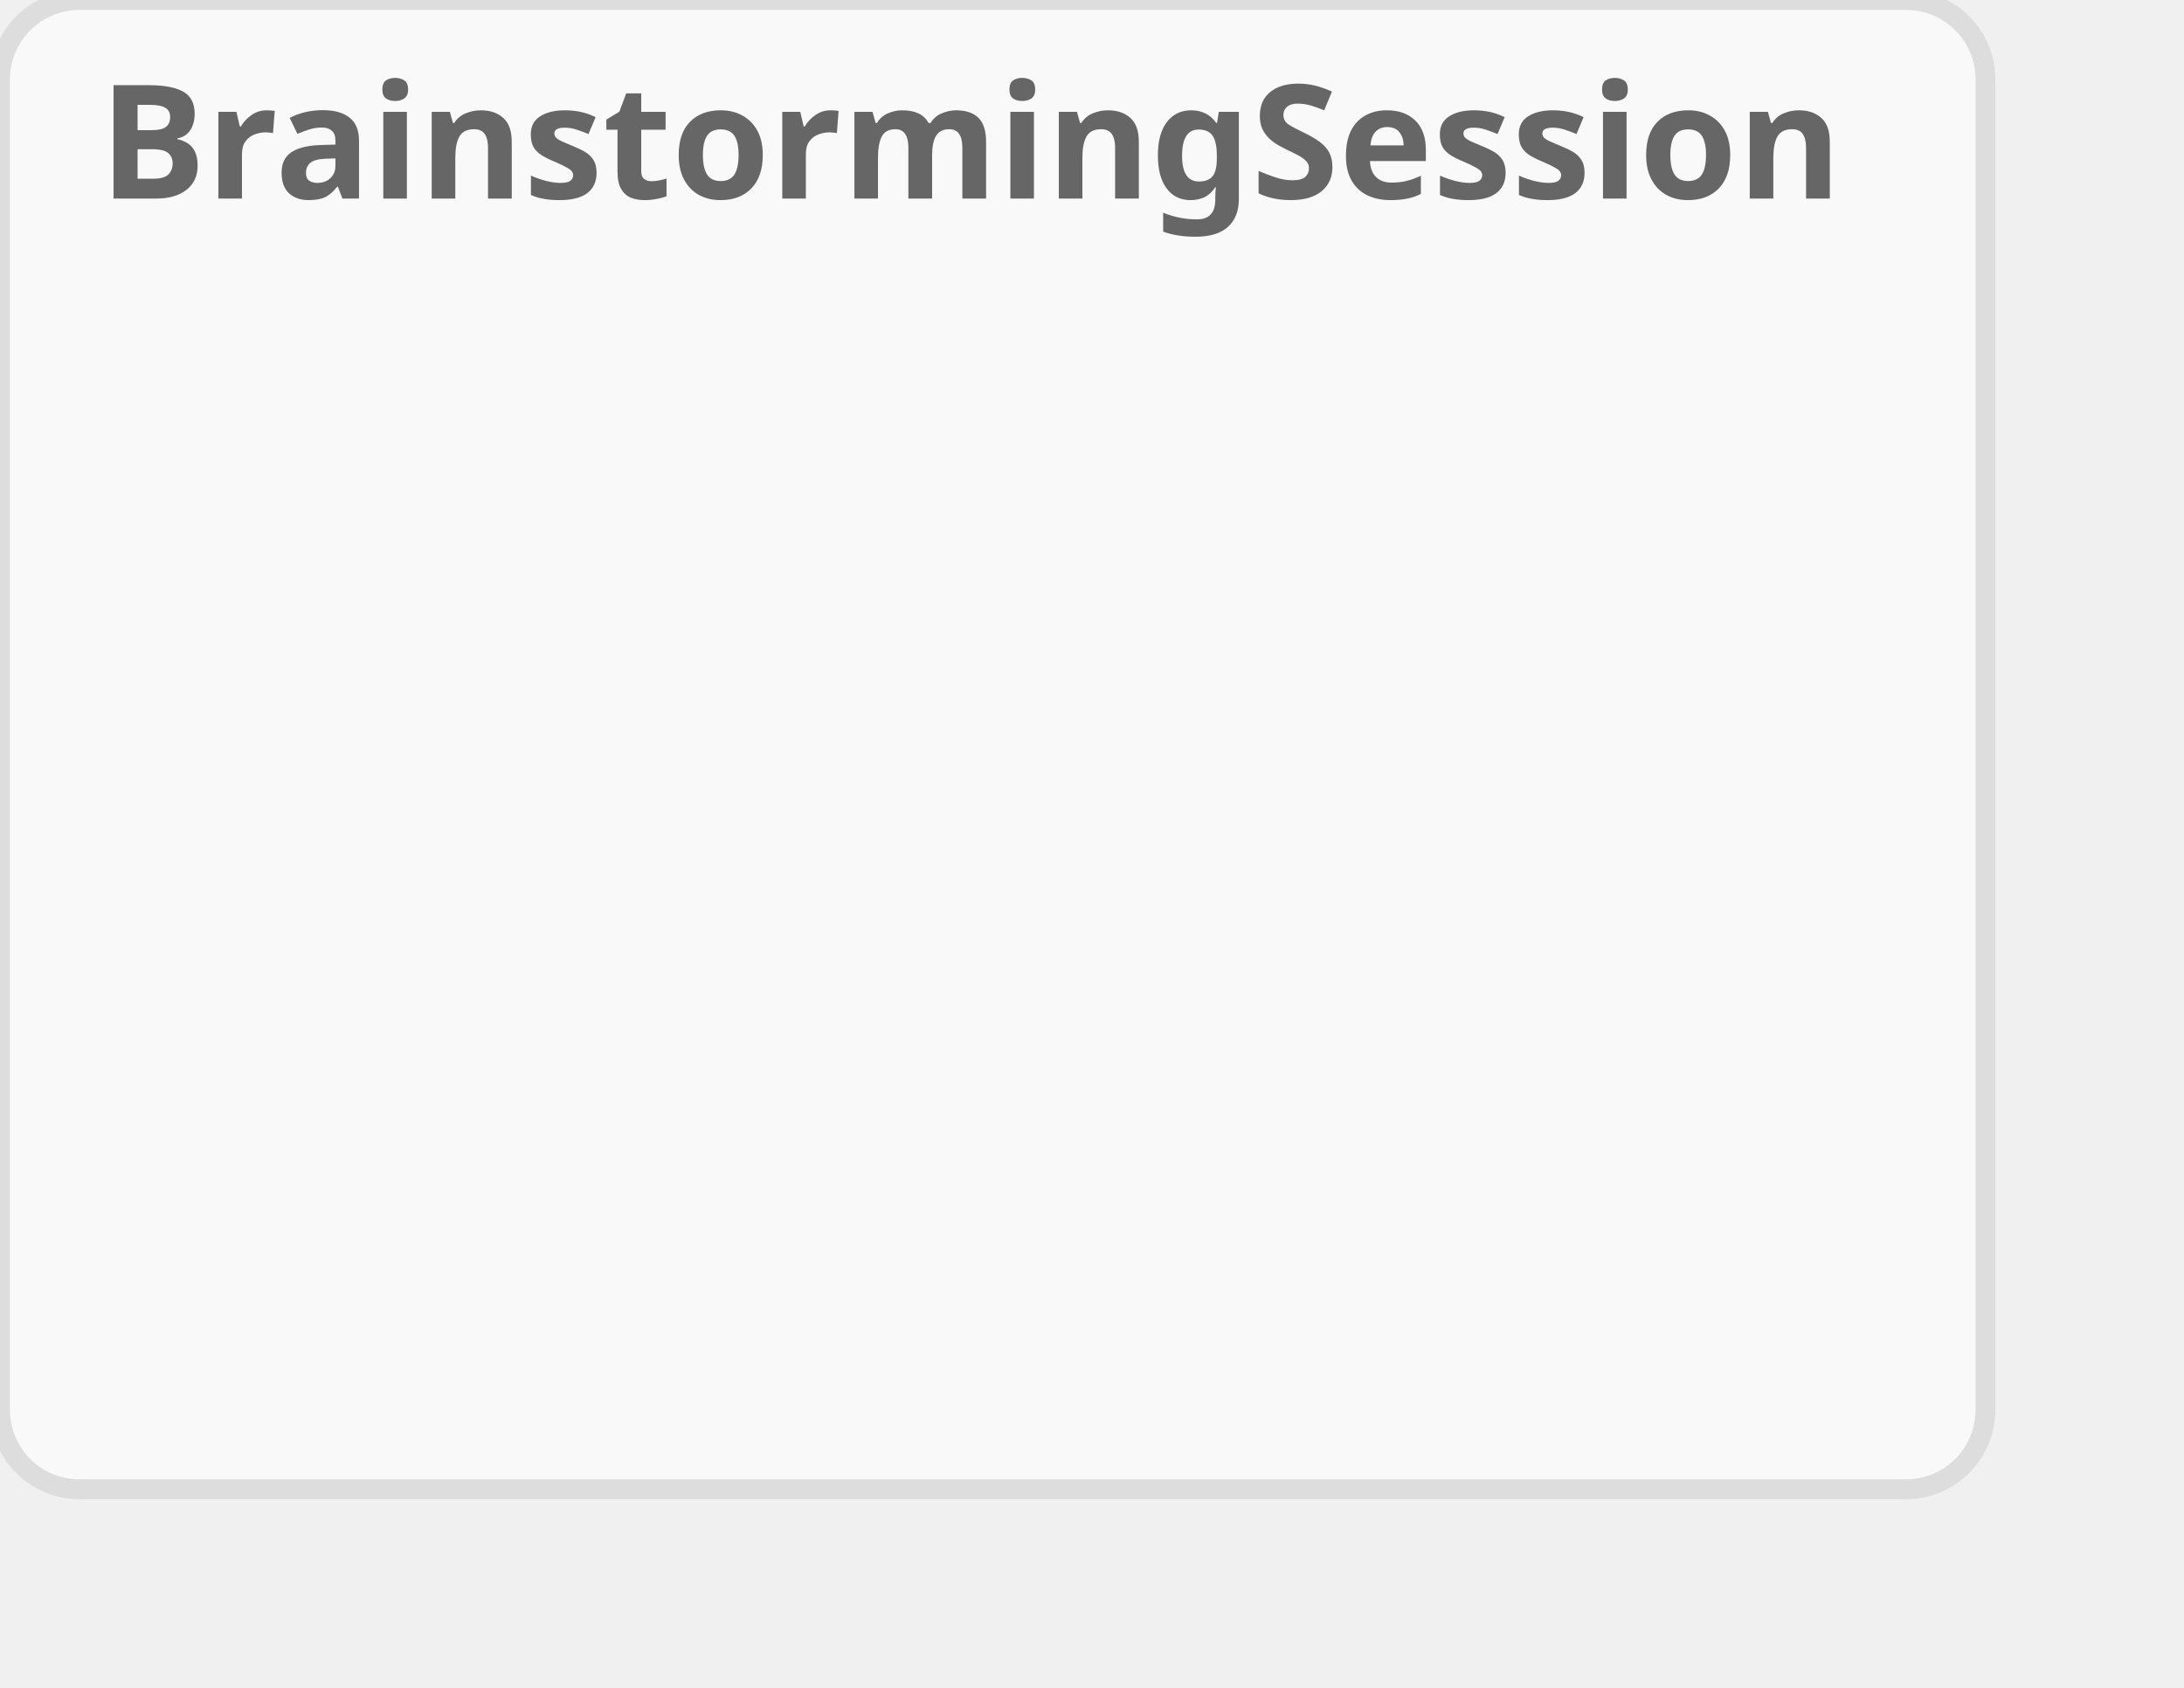
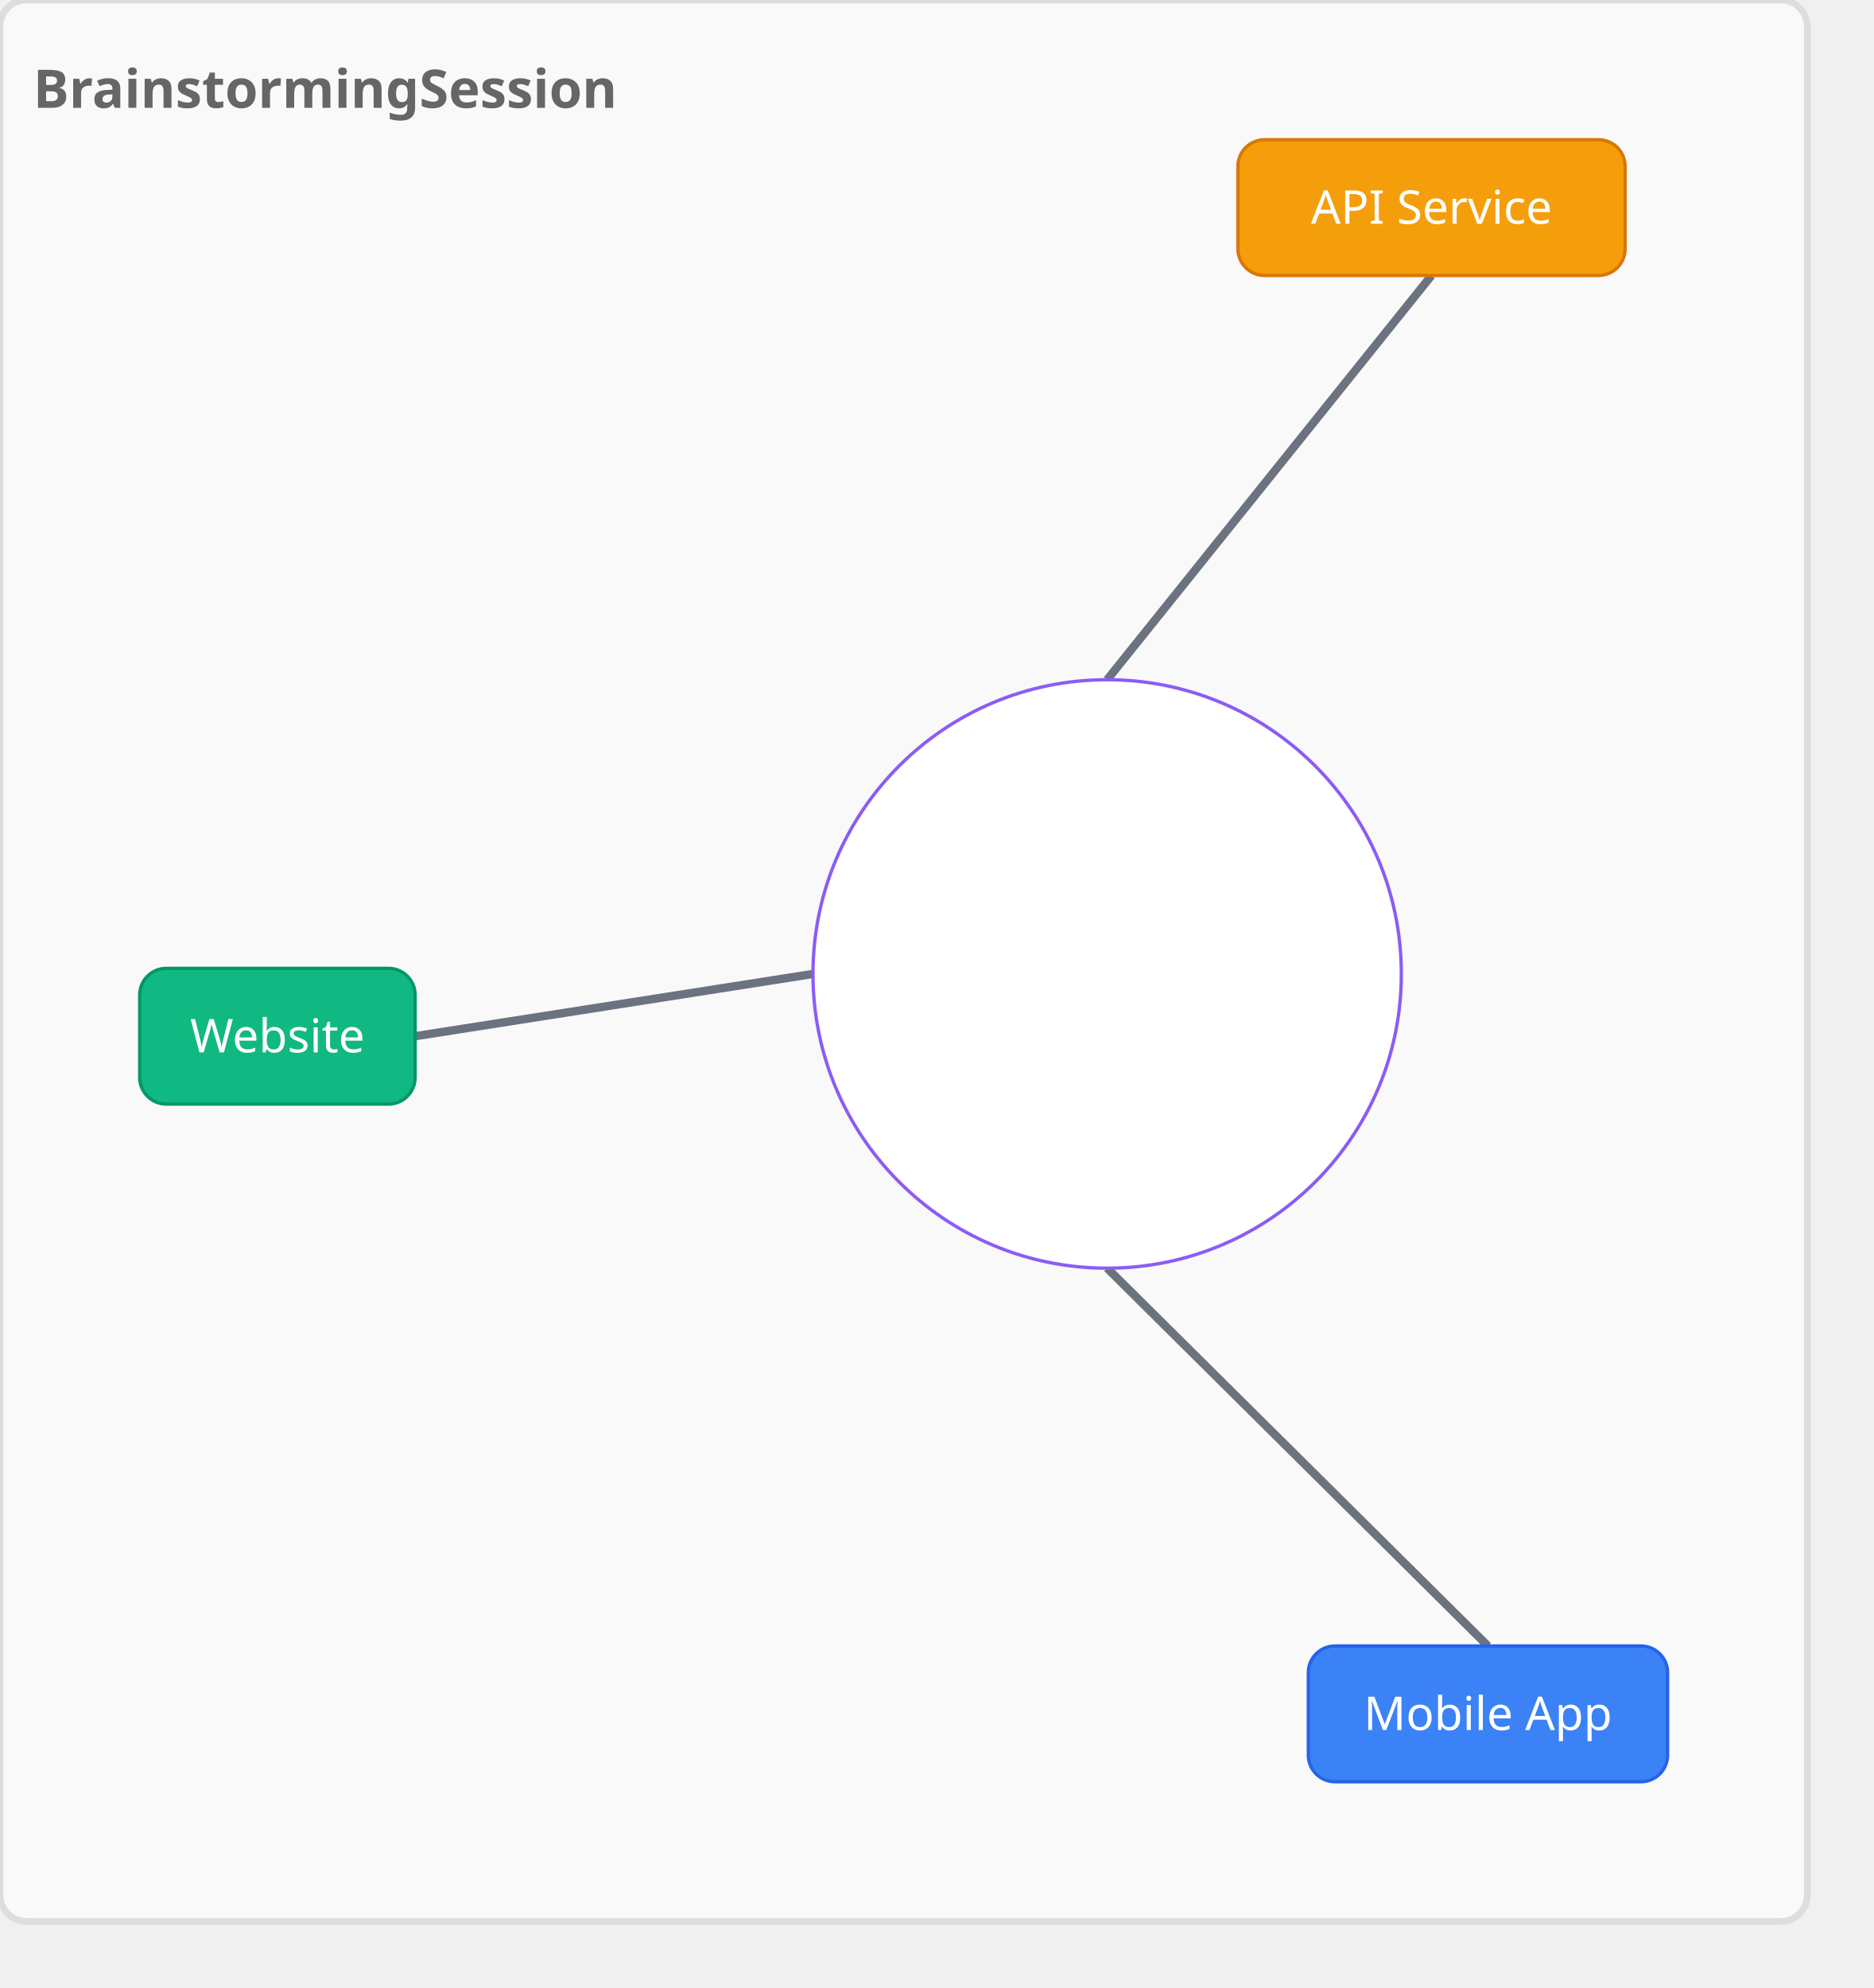
- <svg xmlns="http://www.w3.org/2000/svg" width="220" height="170" viewBox="0 0 220 170" role="img" aria-labelledby="diagram-title">
+ <svg xmlns="http://www.w3.org/2000/svg" width="563.328" height="597.565" viewBox="0 0 563.328 597.565" role="img" aria-labelledby="diagram-title" data-id="runiq-diagram">
  <defs>
    <style type="text/css">.runiq-node-text { font-family: sans-serif; font-size: 14px; }.runiq-edge-text { font-family: sans-serif; font-size: 12px; }.runiq-container-label { font-family: sans-serif; font-size: 16px; font-weight: bold; fill: #666; }</style>
    <pattern id="pedigree-half-fill" width="40" height="40" patternUnits="userSpaceOnUse">
      <rect x="0" y="0" width="20" height="40" fill="#000" />
      <rect x="20" y="0" width="20" height="40" fill="#fff" />
    </pattern>
  </defs>
-   <g data-runiq-container="brainstormingsession">
-     <rect x="0" y="0" width="200" height="150" fill="#f9f9f9" stroke="#ddd" stroke-width="2" rx="8" />
-     <text x="10" y="20" class="runiq-container-label">BrainstormingSession</text>
+   <g data-runiq-container="brainstormingsession" data-container-id="brainstormingsession">
+     <rect x="0" y="0" width="543.328" height="577.565" fill="#f9f9f9" stroke="#ddd" stroke-width="2" rx="8" />
+     <text x="10" y="20" text-anchor="start" dominant-baseline="hanging" class="runiq-container-label">BrainstormingSession</text>
+   </g>
+   <g data-runiq-edge="central-branch1-0" data-edge-id="central-branch1-0" data-edge-from="central" data-edge-to="branch1">
+     <path d="M 332.845 381.194 L 447.328 494.765" fill="none" stroke="transparent" stroke-width="20" pointer-events="stroke" class="edge-hit-area" />
+     <path d="M 332.845 381.194 L 447.328 494.765" fill="none" stroke="#6b7280" stroke-width="2.5" pointer-events="none" />
+   </g>
+   <g data-runiq-edge="central-branch2-1" data-edge-id="central-branch2-1" data-edge-from="central" data-edge-to="branch2">
+     <path d="M 244.405 292.754 L 124.8 311.472" fill="none" stroke="transparent" stroke-width="20" pointer-events="stroke" class="edge-hit-area" />
+     <path d="M 244.405 292.754 L 124.8 311.472" fill="none" stroke="#6b7280" stroke-width="2.5" pointer-events="none" />
+   </g>
+   <g data-runiq-edge="central-branch3-2" data-edge-id="central-branch3-2" data-edge-from="central" data-edge-to="branch3">
+     <path d="M 332.845 204.314 L 430.364 82.8" fill="none" stroke="transparent" stroke-width="20" pointer-events="stroke" class="edge-hit-area" />
+     <path d="M 332.845 204.314 L 430.364 82.8" fill="none" stroke="#6b7280" stroke-width="2.5" pointer-events="none" />
+   </g>
+   <g data-runiq-node="central" data-node-id="central" data-node-shape="circ">
+     <circle cx="332.845" cy="292.754" r="88.44" fill="#ffffff" stroke="#8b5cf6" stroke-width="1" />
+     <text x="332.845" y="292.754" text-anchor="middle" dominant-baseline="middle" font-family="sans-serif" font-size="14" fill="#FFFFFF">
+       Project Ideas
+     </text>
+   </g>
+   <g data-runiq-node="branch1" data-node-id="branch1" data-node-shape="rounded">
+     <rect x="393.328" y="494.765" width="108" height="40.8" rx="8" ry="8" fill="#3b82f6" stroke="#2563eb" stroke-width="1" />
+     <text x="447.328" y="515.165" text-anchor="middle" dominant-baseline="middle" font-family="sans-serif" font-size="14" fill="#FFFFFF">
+       Mobile App
+     </text>
+   </g>
+   <g data-runiq-node="branch2" data-node-id="branch2" data-node-shape="rounded">
+     <rect x="42" y="291.072" width="82.8" height="40.8" rx="8" ry="8" fill="#10b981" stroke="#059669" stroke-width="1" />
+     <text x="83.4" y="311.472" text-anchor="middle" dominant-baseline="middle" font-family="sans-serif" font-size="14" fill="#FFFFFF">
+       Website
+     </text>
+   </g>
+   <g data-runiq-node="branch3" data-node-id="branch3" data-node-shape="rounded">
+     <rect x="372.164" y="42" width="116.4" height="40.8" rx="8" ry="8" fill="#f59e0b" stroke="#d97706" stroke-width="1" />
+     <text x="430.364" y="62.4" text-anchor="middle" dominant-baseline="middle" font-family="sans-serif" font-size="14" fill="#FFFFFF">
+       API Service
+     </text>
  </g>
</svg>
